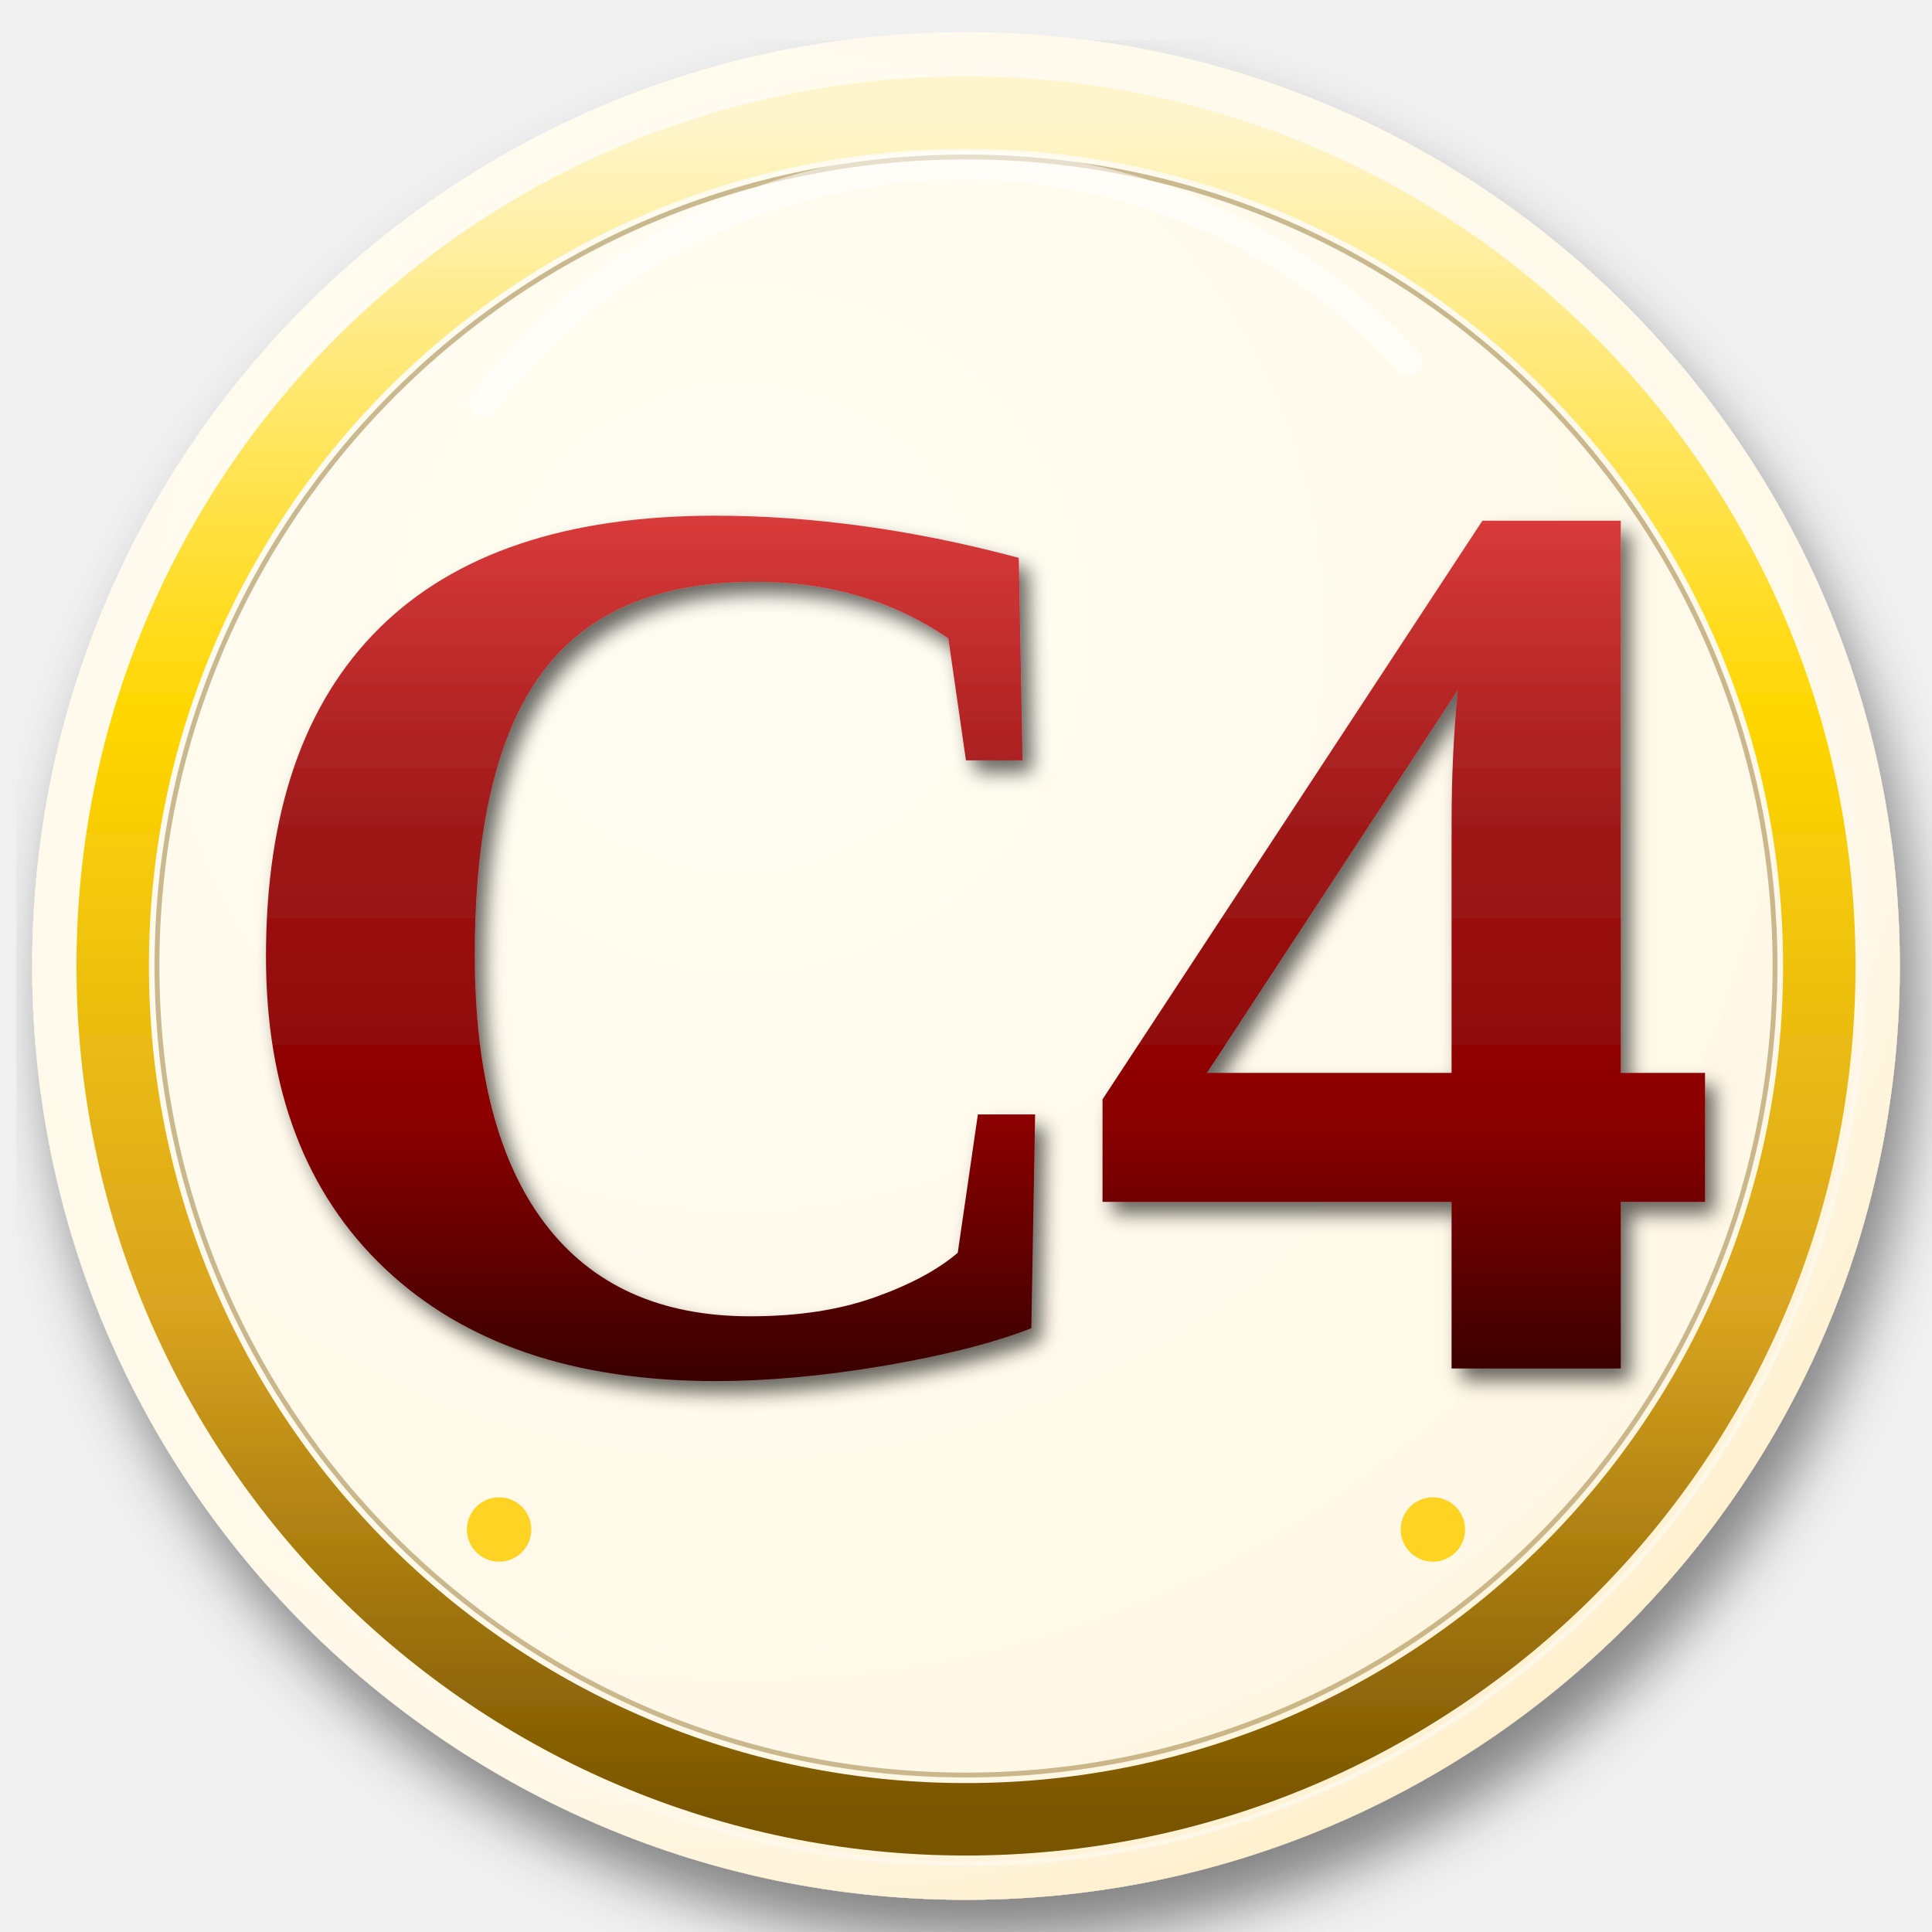
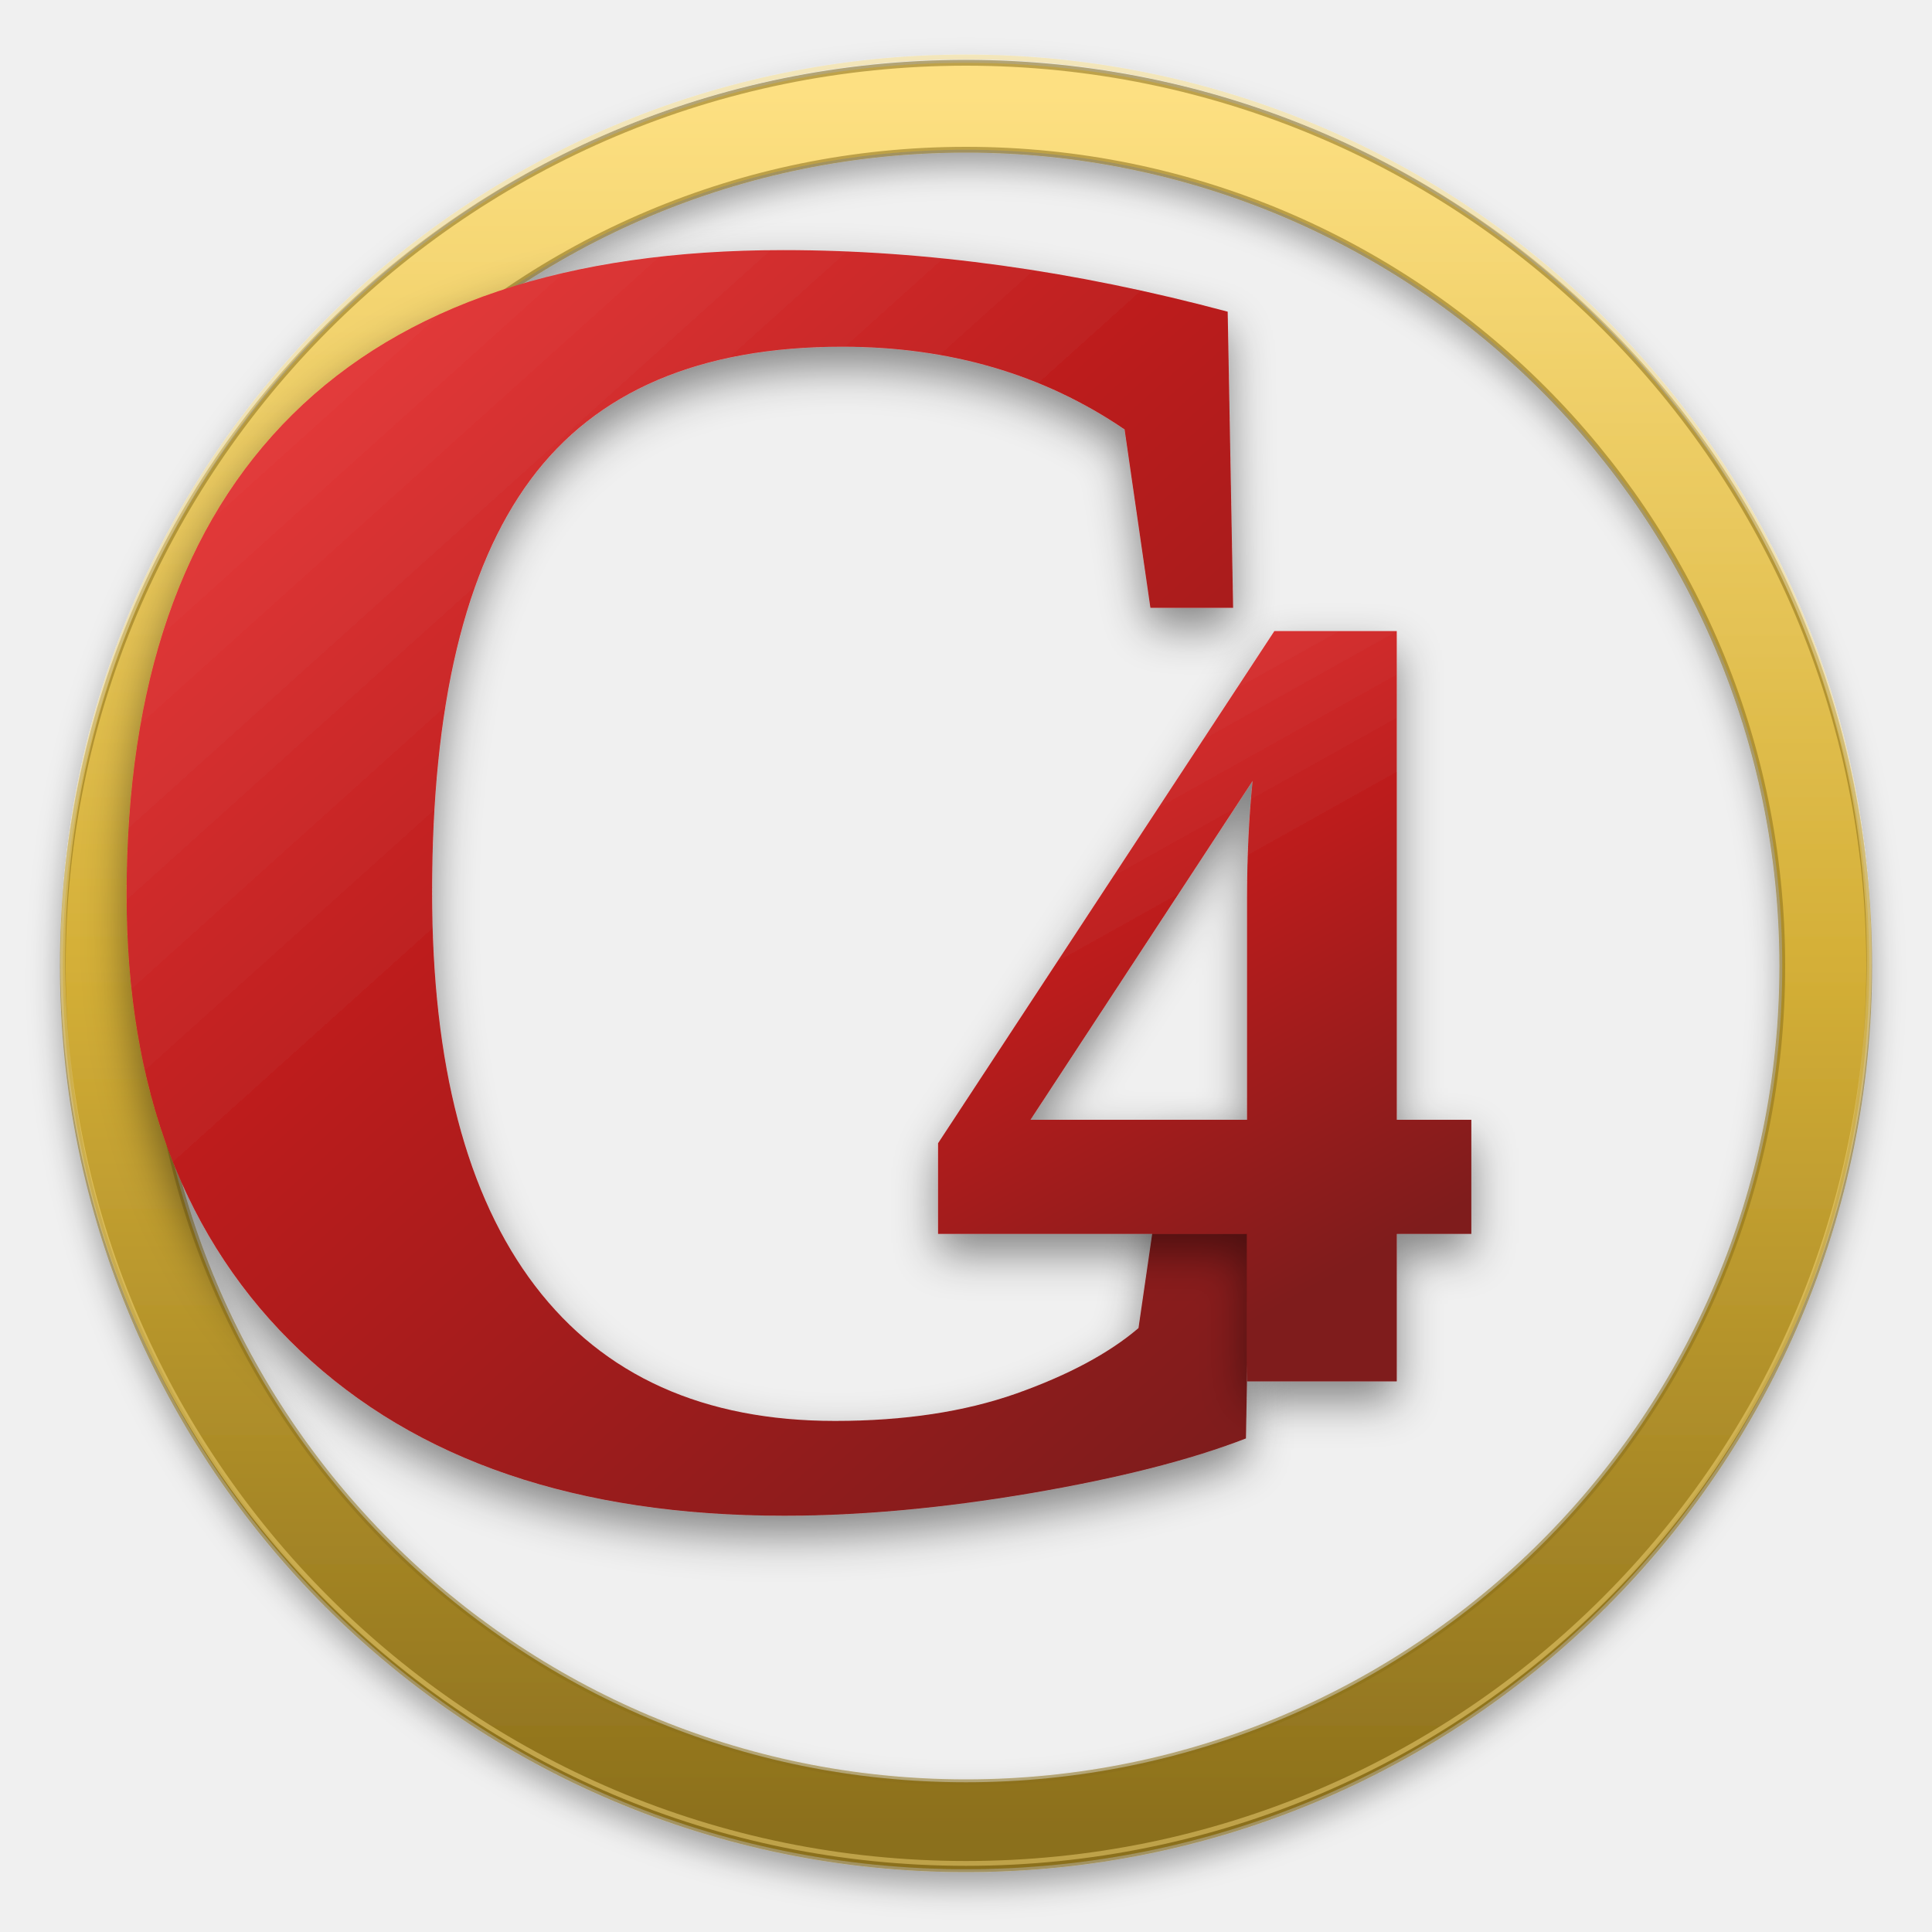
- <svg xmlns="http://www.w3.org/2000/svg" viewBox="0 0 240 240" role="img" aria-label="Call4All Logo">
+ <svg xmlns="http://www.w3.org/2000/svg" viewBox="0 0 200 200" width="200" height="200" role="img" aria-label="Call4All diwali logo">
  <defs>
-     <radialGradient id="c4_bg" cx="38%" cy="32%" r="78%">
-       <stop offset="0%" stop-color="#fffdf3" />
-       <stop offset="80%" stop-color="#fff8e7" />
-       <stop offset="100%" stop-color="#ffe9b8" />
-     </radialGradient>
-     <linearGradient id="c4_ring" x1="0" y1="0" x2="0" y2="1">
-       <stop offset="0%" stop-color="#fff5cc" />
-       <stop offset="35%" stop-color="#ffd700" />
-       <stop offset="70%" stop-color="#daa520" />
-       <stop offset="100%" stop-color="#7a5500" />
+     <linearGradient id="ringG" x1="0" y1="0" x2="0" y2="1">
+       <stop offset="0%" stop-color="#fde082" />
+       <stop offset="50%" stop-color="#d4af37" />
+       <stop offset="100%" stop-color="#8b6f1c" />
    </linearGradient>
-     <linearGradient id="c4_letters" x1="0" y1="0" x2="0" y2="1">
-       <stop offset="0%" stop-color="#d83a3a" />
-       <stop offset="35%" stop-color="#a01a1a" />
-       <stop offset="70%" stop-color="#8b0000" />
-       <stop offset="100%" stop-color="#3a0000" />
+     <linearGradient id="cG" x1="0.1" y1="0" x2="0.9" y2="1">
+       <stop offset="0%" stop-color="#ef4444" />
+       <stop offset="45%" stop-color="#b91c1c" />
+       <stop offset="100%" stop-color="#7f1d1d" />
    </linearGradient>
-     <filter id="c4_drop" x="-25%" y="-25%" width="150%" height="150%">
-       <feGaussianBlur in="SourceAlpha" stdDeviation="3.5" />
-       <feOffset dx="2" dy="5" />
-       <feComponentTransfer>
-         <feFuncA type="linear" slope="0.45" />
-       </feComponentTransfer>
-       <feMerge>
-         <feMergeNode />
-         <feMergeNode in="SourceGraphic" />
-       </feMerge>
+     <linearGradient id="fourG" x1="0" y1="0" x2="0.4" y2="1">
+       <stop offset="0%" stop-color="#ef4444" />
+       <stop offset="50%" stop-color="#b91c1c" />
+       <stop offset="100%" stop-color="#7f1d1d" />
+     </linearGradient>
+     <filter id="emboss" x="-20%" y="-20%" width="140%" height="140%">
+       <feDropShadow dx="0" dy="2" stdDeviation="2.2" flood-color="#000000" flood-opacity="0.45" />
    </filter>
-     <filter id="c4_emboss" x="-10%" y="-10%" width="120%" height="120%">
-       <feGaussianBlur in="SourceAlpha" stdDeviation="1.2" />
-       <feOffset dx="1.2" dy="1.5" />
-       <feComponentTransfer>
-         <feFuncA type="linear" slope="0.6" />
-       </feComponentTransfer>
-       <feMerge>
-         <feMergeNode />
-         <feMergeNode in="SourceGraphic" />
-       </feMerge>
+     <filter id="ringShadow" x="-20%" y="-20%" width="140%" height="140%">
+       <feDropShadow dx="0" dy="1.5" stdDeviation="1.6" flood-color="#000000" flood-opacity="0.35" />
    </filter>
  </defs>
-   <g filter="url(#c4_drop)">
-     <circle cx="120" cy="120" r="116" fill="url(#c4_bg)" />
-     <circle cx="120" cy="120" r="106" fill="none" stroke="url(#c4_ring)" stroke-width="9" />
-     <circle cx="120" cy="120" r="100.5" fill="none" stroke="#7a5500" stroke-width="0.6" opacity="0.4" />
-     <circle cx="120" cy="120" r="111.5" fill="none" stroke="#fffaef" stroke-width="0.6" opacity="0.7" />
+   <g filter="url(#ringShadow)">
+     <circle cx="100" cy="100" r="89" fill="none" stroke="url(#ringG)" stroke-width="9" />
+     <circle cx="100" cy="100" r="93.5" fill="none" stroke="#8b6f1c" stroke-width="0.6" opacity="0.55" />
+     <circle cx="100" cy="100" r="84.5" fill="none" stroke="#8b6f1c" stroke-width="0.6" opacity="0.55" />
+     <circle cx="100" cy="100" r="93.5" fill="none" stroke="#fde082" stroke-width="0.5" opacity="0.45" transform="translate(0,-0.6)" />
  </g>
-   <g filter="url(#c4_emboss)">
-     <text x="120" y="170" font-family="'Playfair Display', Georgia, 'Times New Roman', serif" font-size="160" font-weight="700" text-anchor="middle" fill="url(#c4_letters)" letter-spacing="-6">C4</text>
+   <g filter="url(#emboss)">
+     <text x="74" y="155" font-family="Georgia, 'Times New Roman', 'Liberation Serif', serif" font-weight="700" font-size="195" fill="url(#cG)" text-anchor="middle">C</text>
  </g>
-   <path d="M 60 50 A 75 75 0 0 1 175 45" stroke="#ffffff" stroke-width="3.5" fill="none" opacity="0.55" stroke-linecap="round" />
-   <circle cx="62" cy="190" r="4" fill="#ffcc00" opacity="0.85" />
-   <circle cx="178" cy="190" r="4" fill="#ffcc00" opacity="0.85" />
+   <g filter="url(#emboss)">
+     <text x="125" y="143" font-family="Georgia, 'Times New Roman', 'Liberation Serif', serif" font-weight="700" font-size="118" fill="url(#fourG)" text-anchor="middle">4</text>
+   </g>
</svg>
